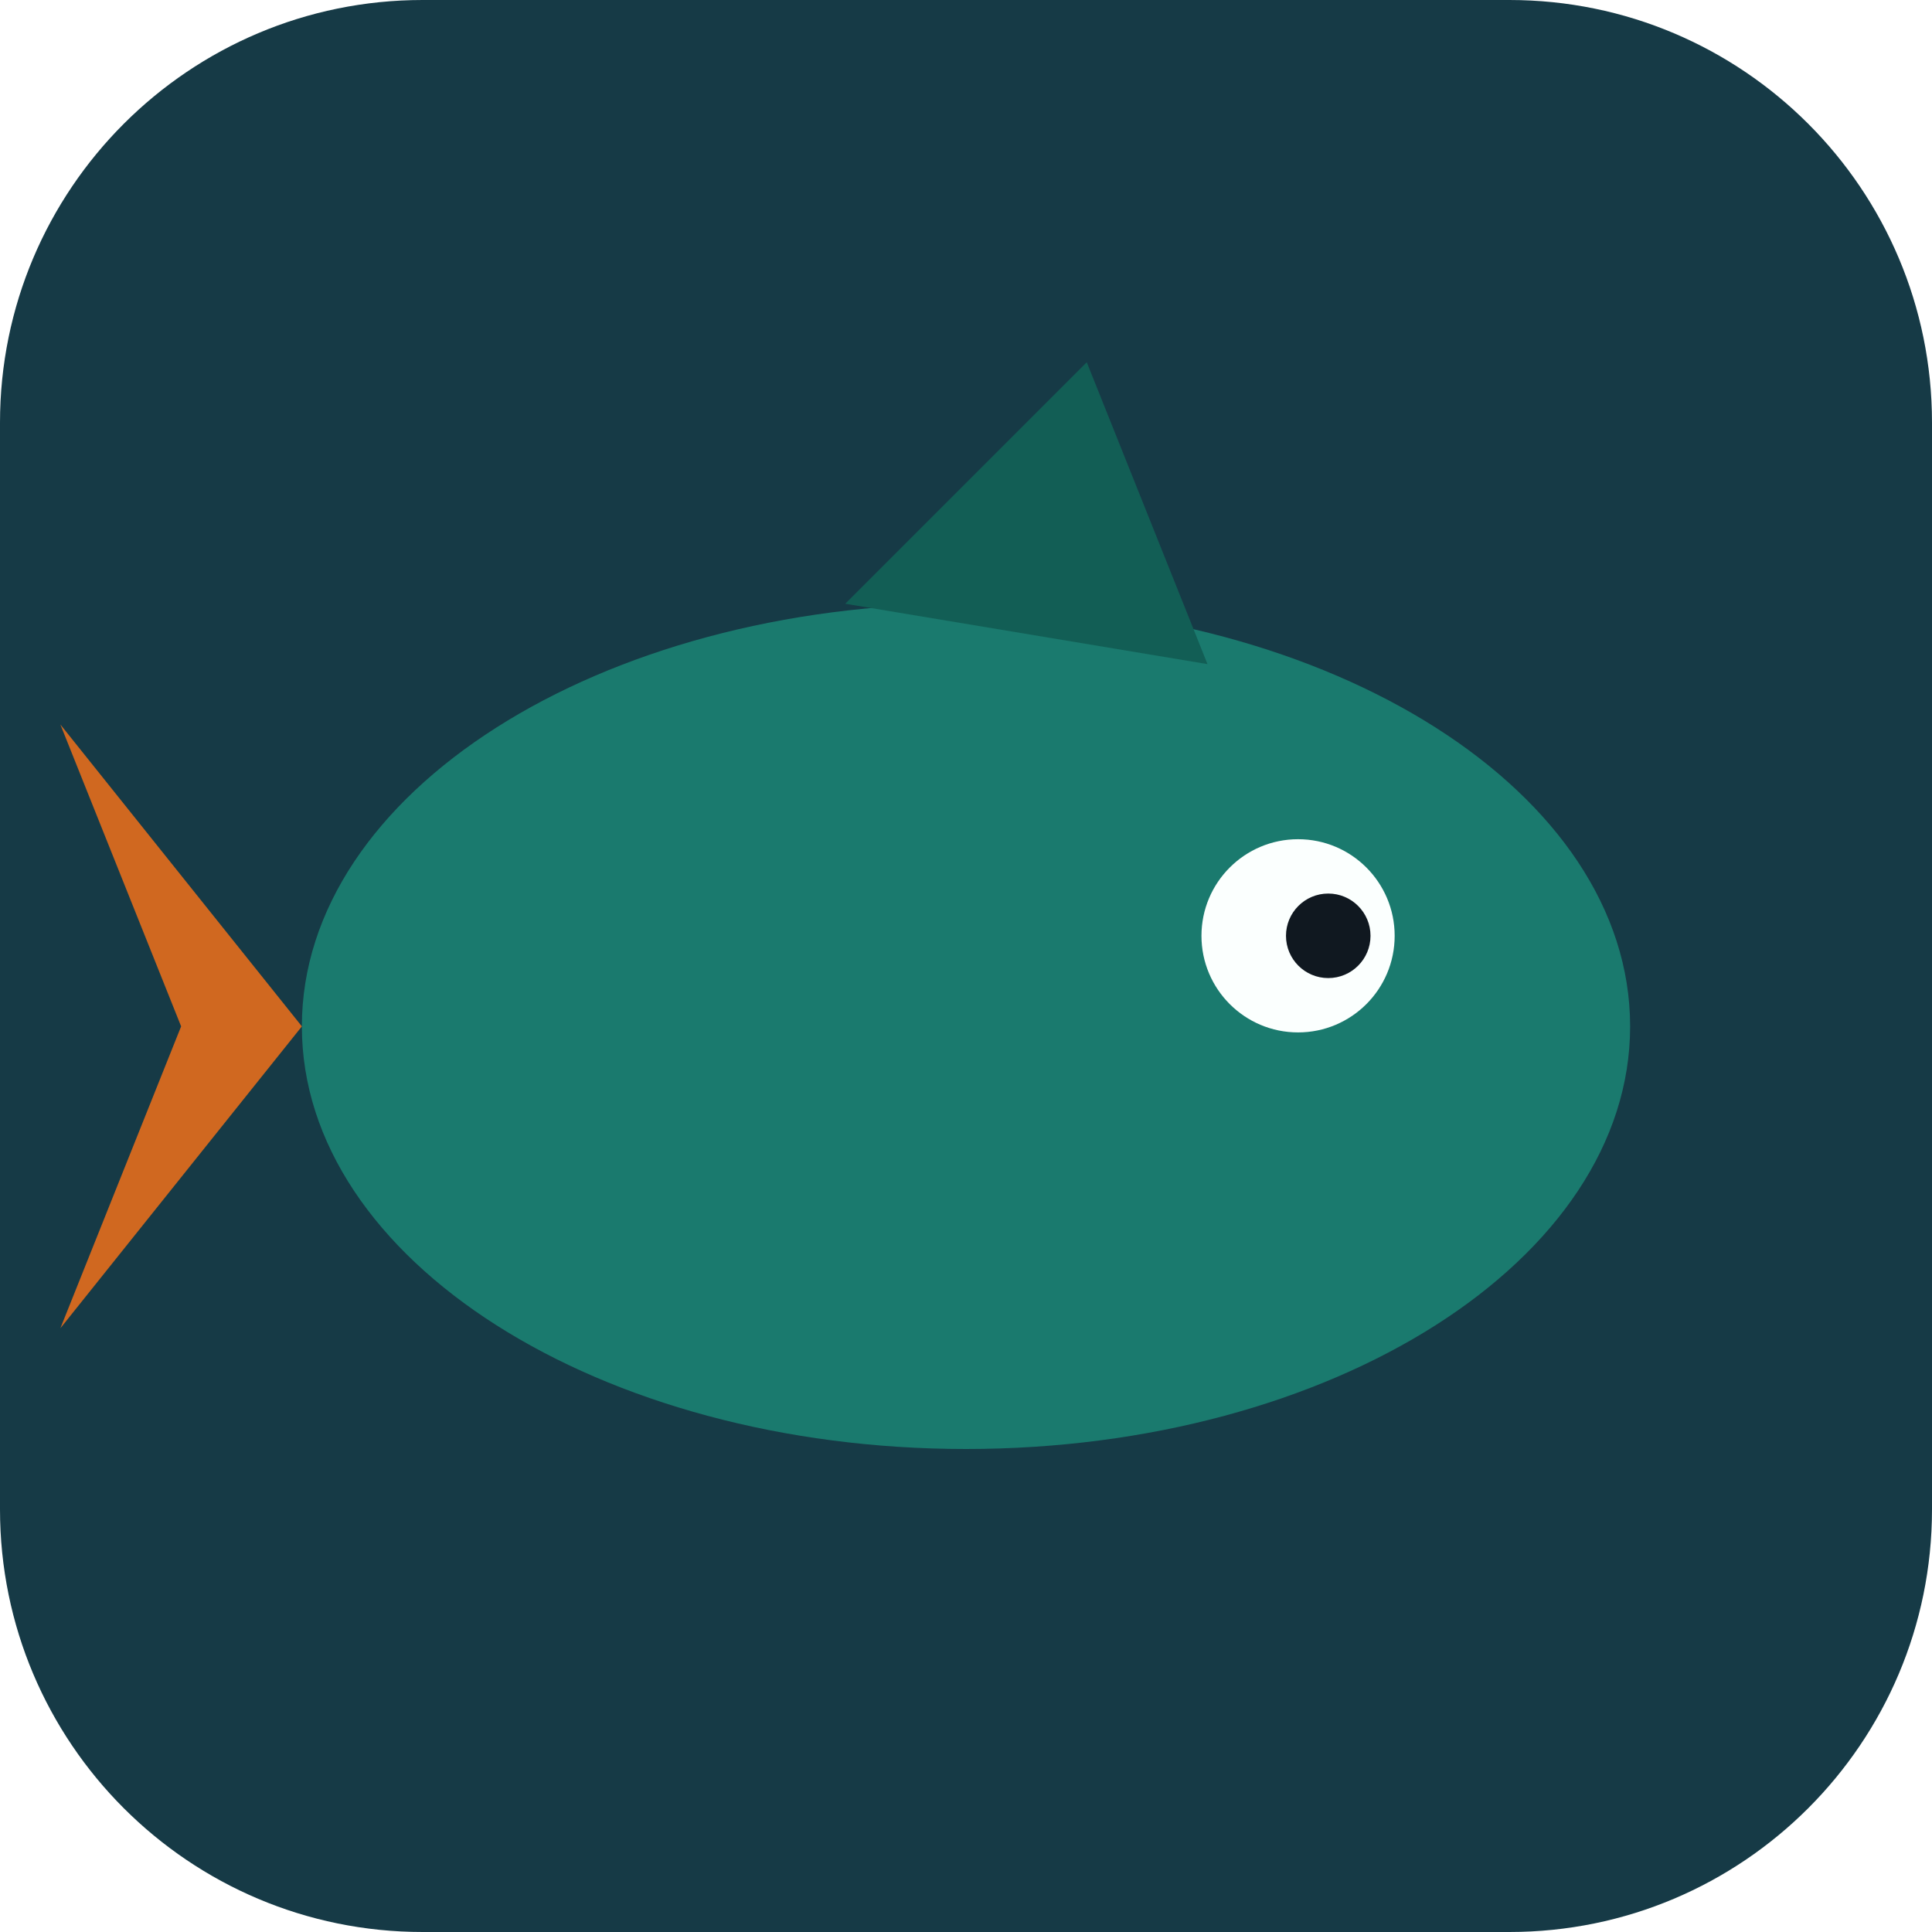
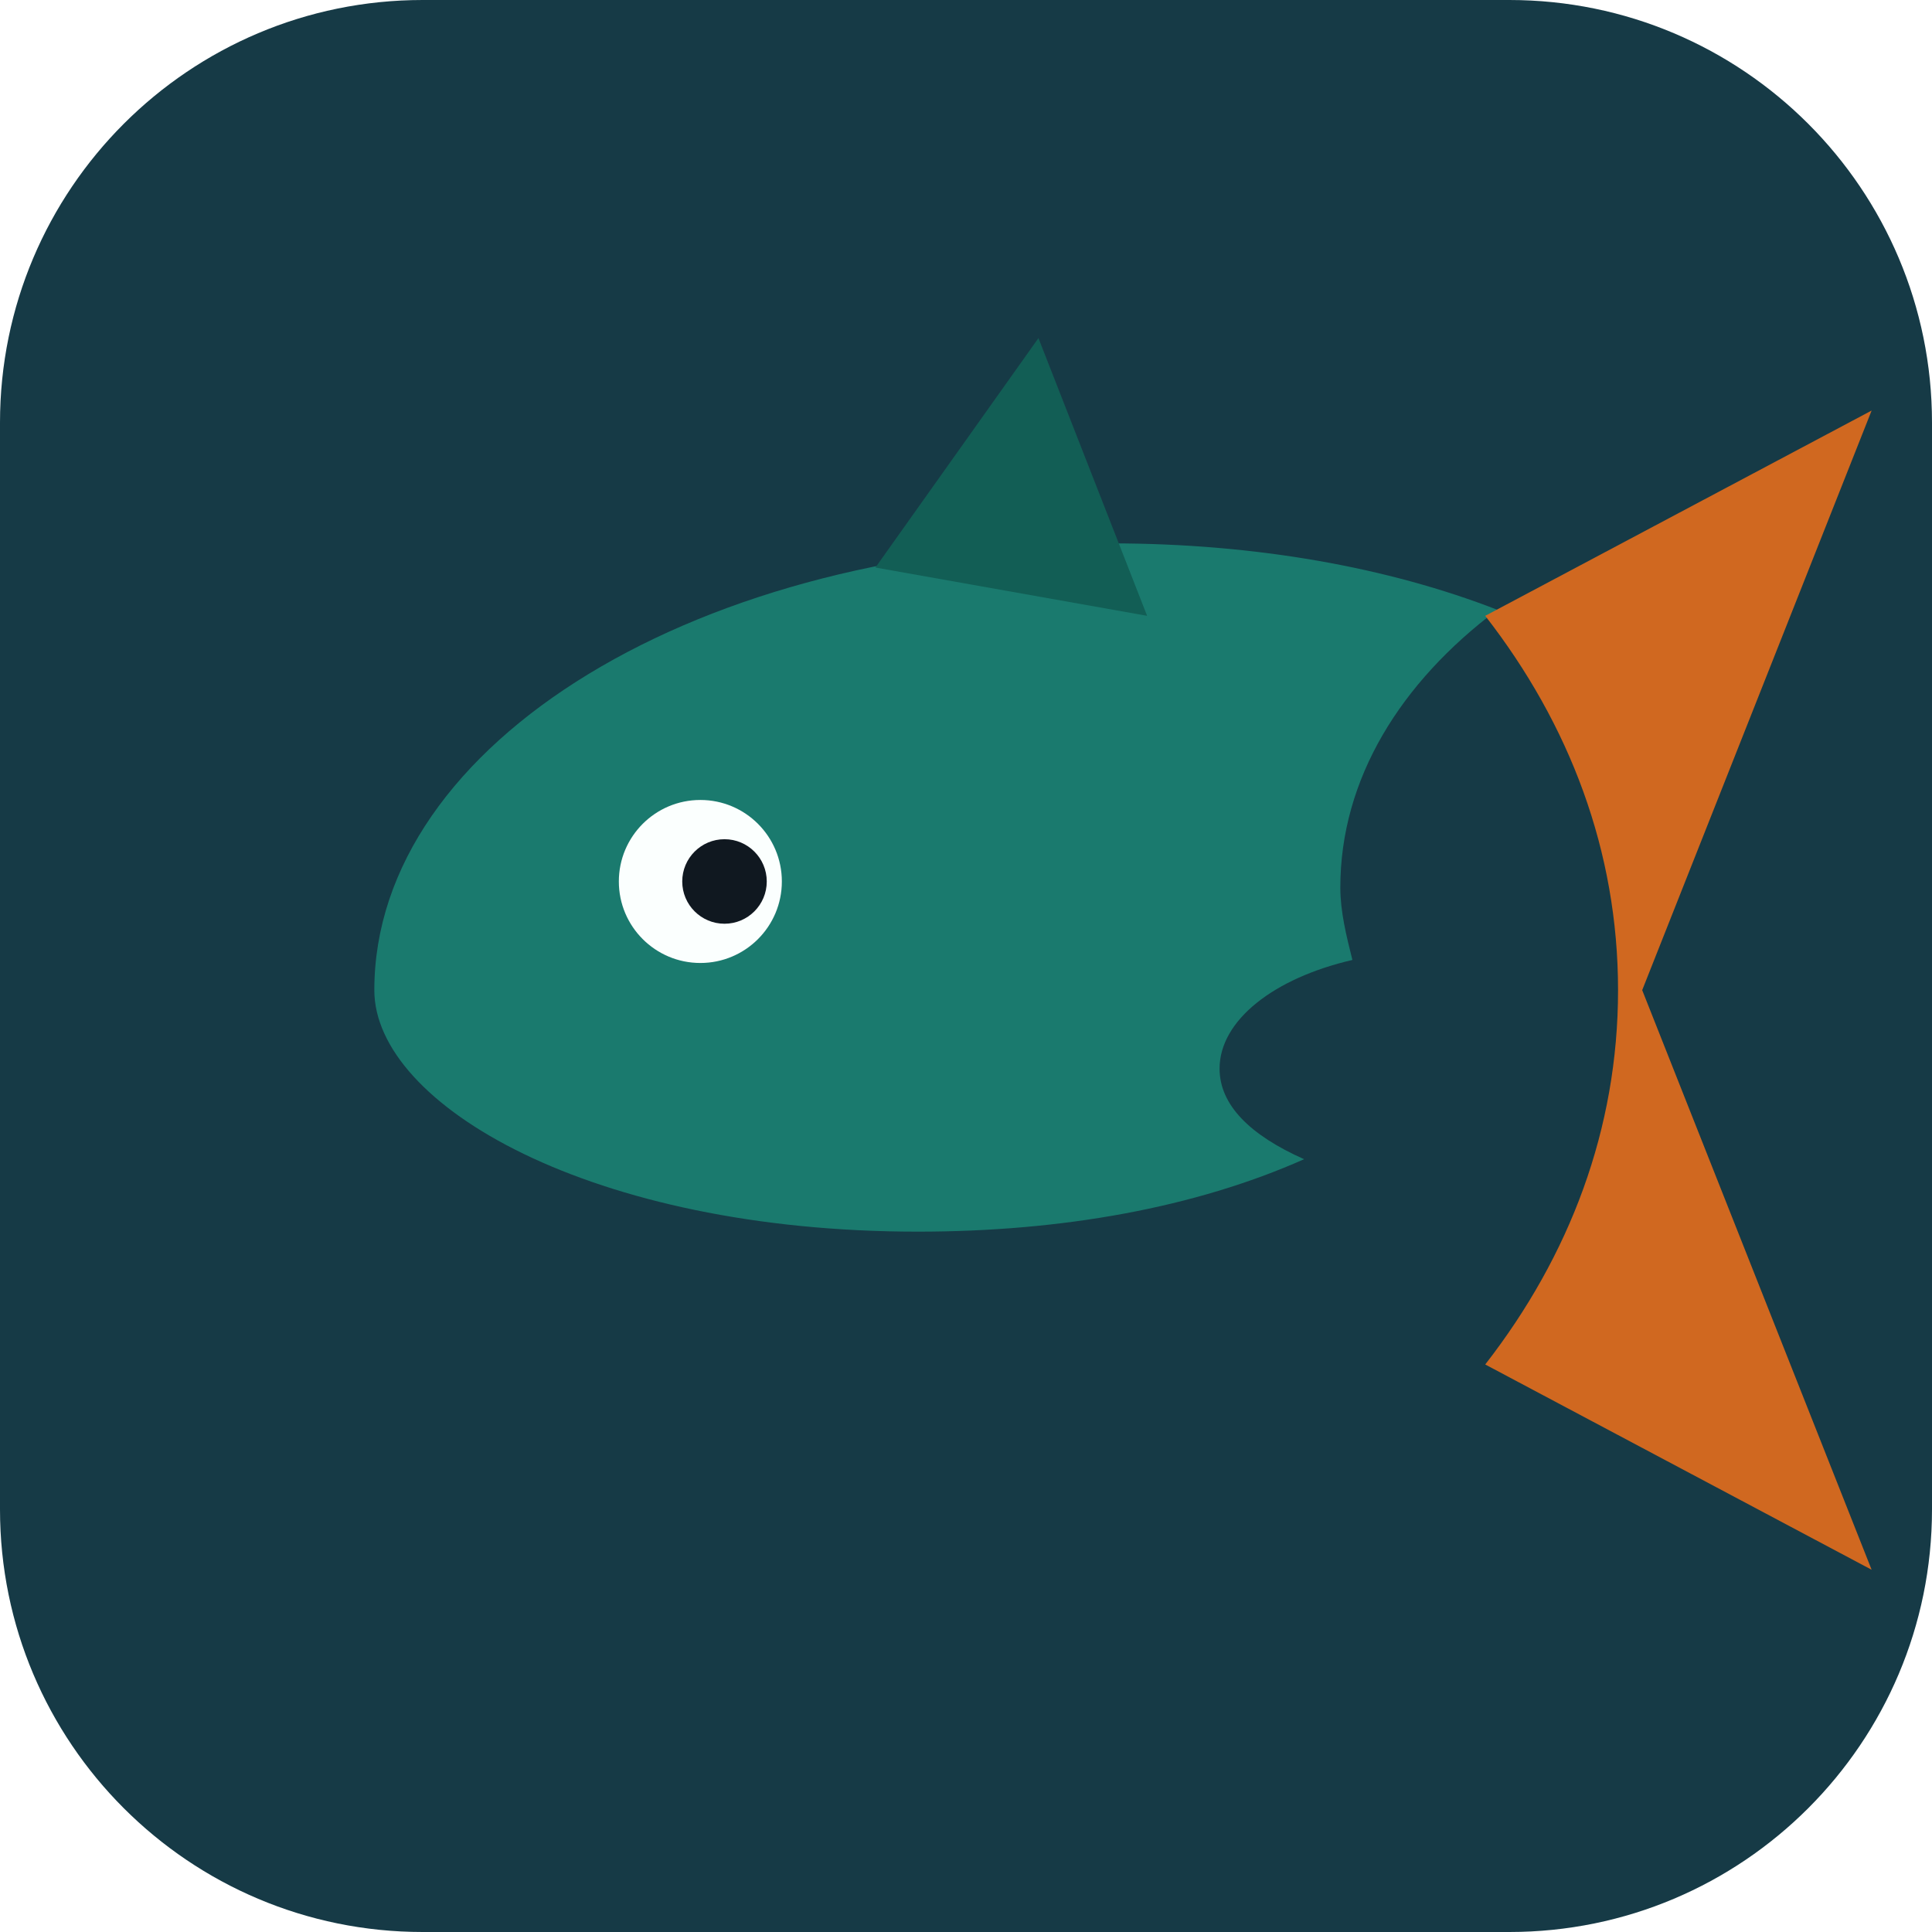
<svg xmlns="http://www.w3.org/2000/svg" viewBox="0 0 32 32" role="img" aria-label="Finetuna">
  <rect width="32" height="32" rx="7" fill="#163a46" />
-   <ellipse cx="16" cy="17" rx="11" ry="7" fill="#1a7a6e" />
-   <path fill="#d06820" d="M5 17 L1 12 L3 17 L1 22 Z" />
-   <path fill="#125e55" d="M14 10 L18 6 L20 11 Z" />
-   <circle cx="21.5" cy="15.5" r="1.6" fill="#fbfffe" />
-   <circle cx="22" cy="15.5" r=".7" fill="#101820" />
+   <path fill="#1a7a6e" d="M6.2 16.4c0-4.1 5.4-7.4 12.2-7.4 2.4 0 4.6.4 6.4 1.1-1.6 1.2-2.6 2.8-2.6 4.6 0 .4.1.8.2 1.2-1.3.3-2.2 1-2.2 1.8 0 .6.5 1.1 1.4 1.5-1.8.8-4 1.2-6.4 1.2-5.4 0-9-2.1-9-4z" />
+   <path fill="#d06820" d="M24.6 10.2 31 6.8 27.2 16.4 31 26l-6.4-3.4c1.4-1.8 2.2-3.9 2.2-6.2 0-2.3-.8-4.4-2.2-6.2z" />
+   <circle cx="11.6" cy="14.6" r="1.35" fill="#fbfffe" />
+   <circle cx="12" cy="14.6" r="0.7" fill="#101820" />
+   <path fill="#125e55" d="M14.5 9.4 17.2 5.6 19 10.2z" />
</svg>
